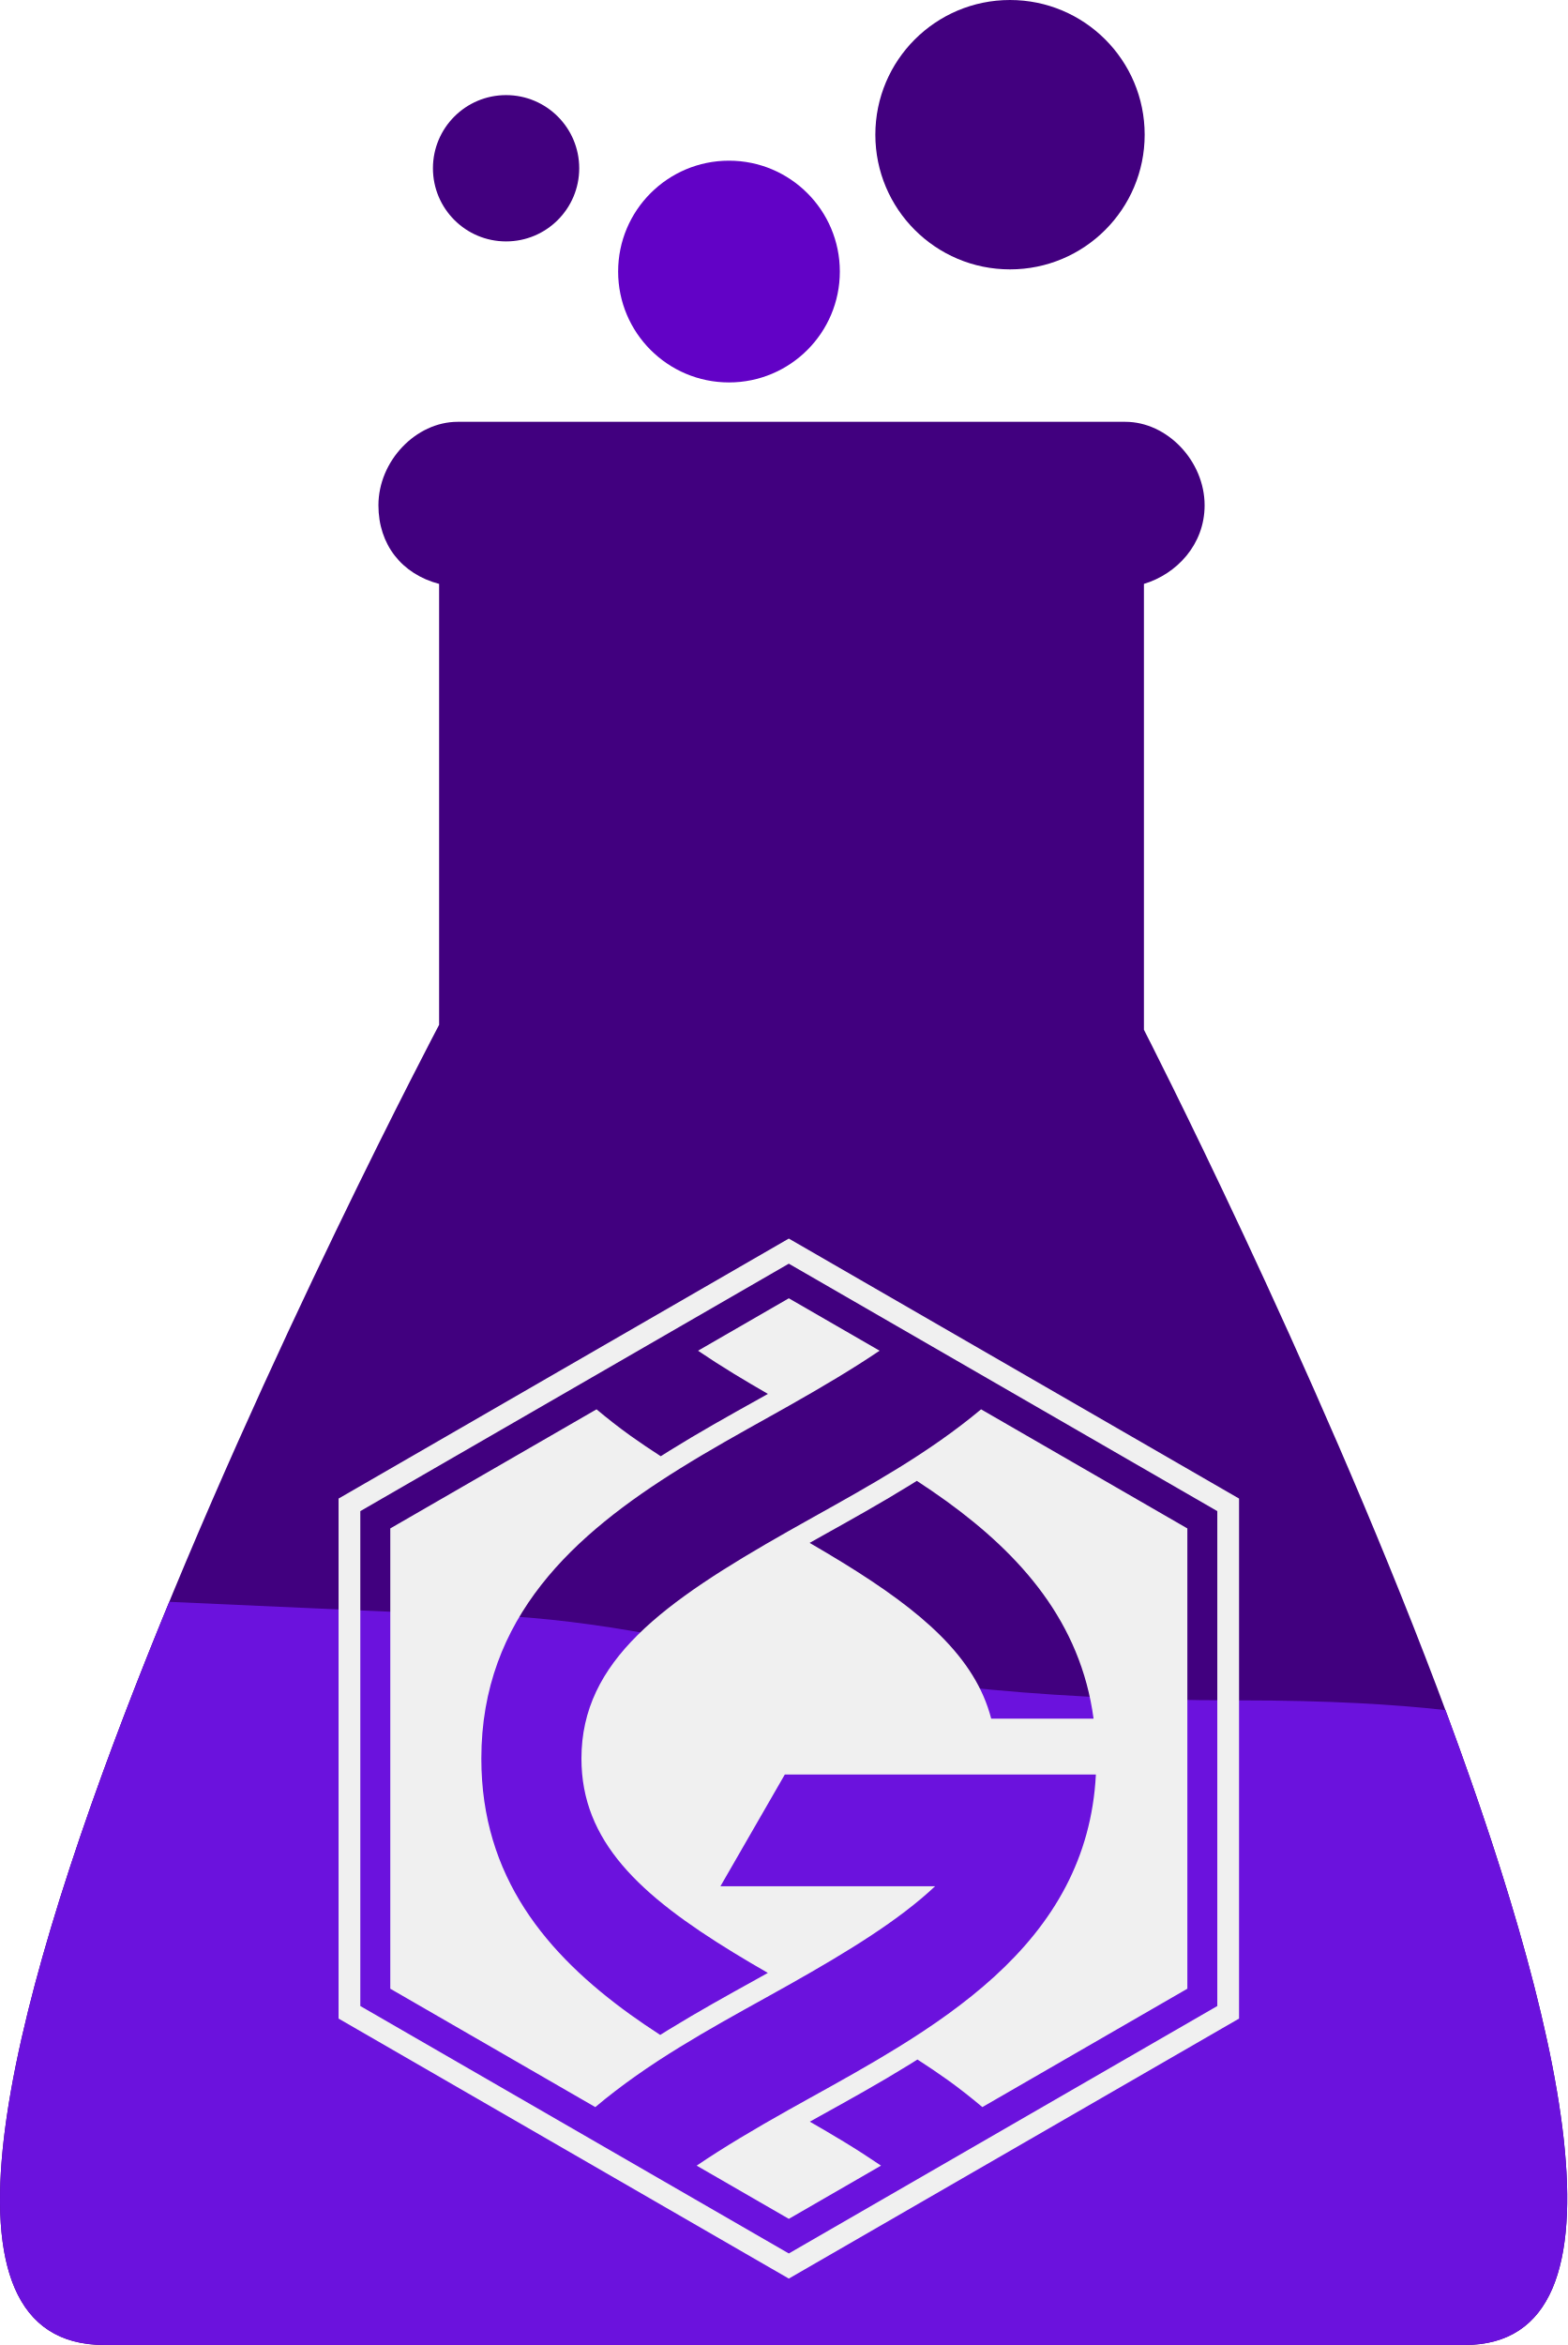
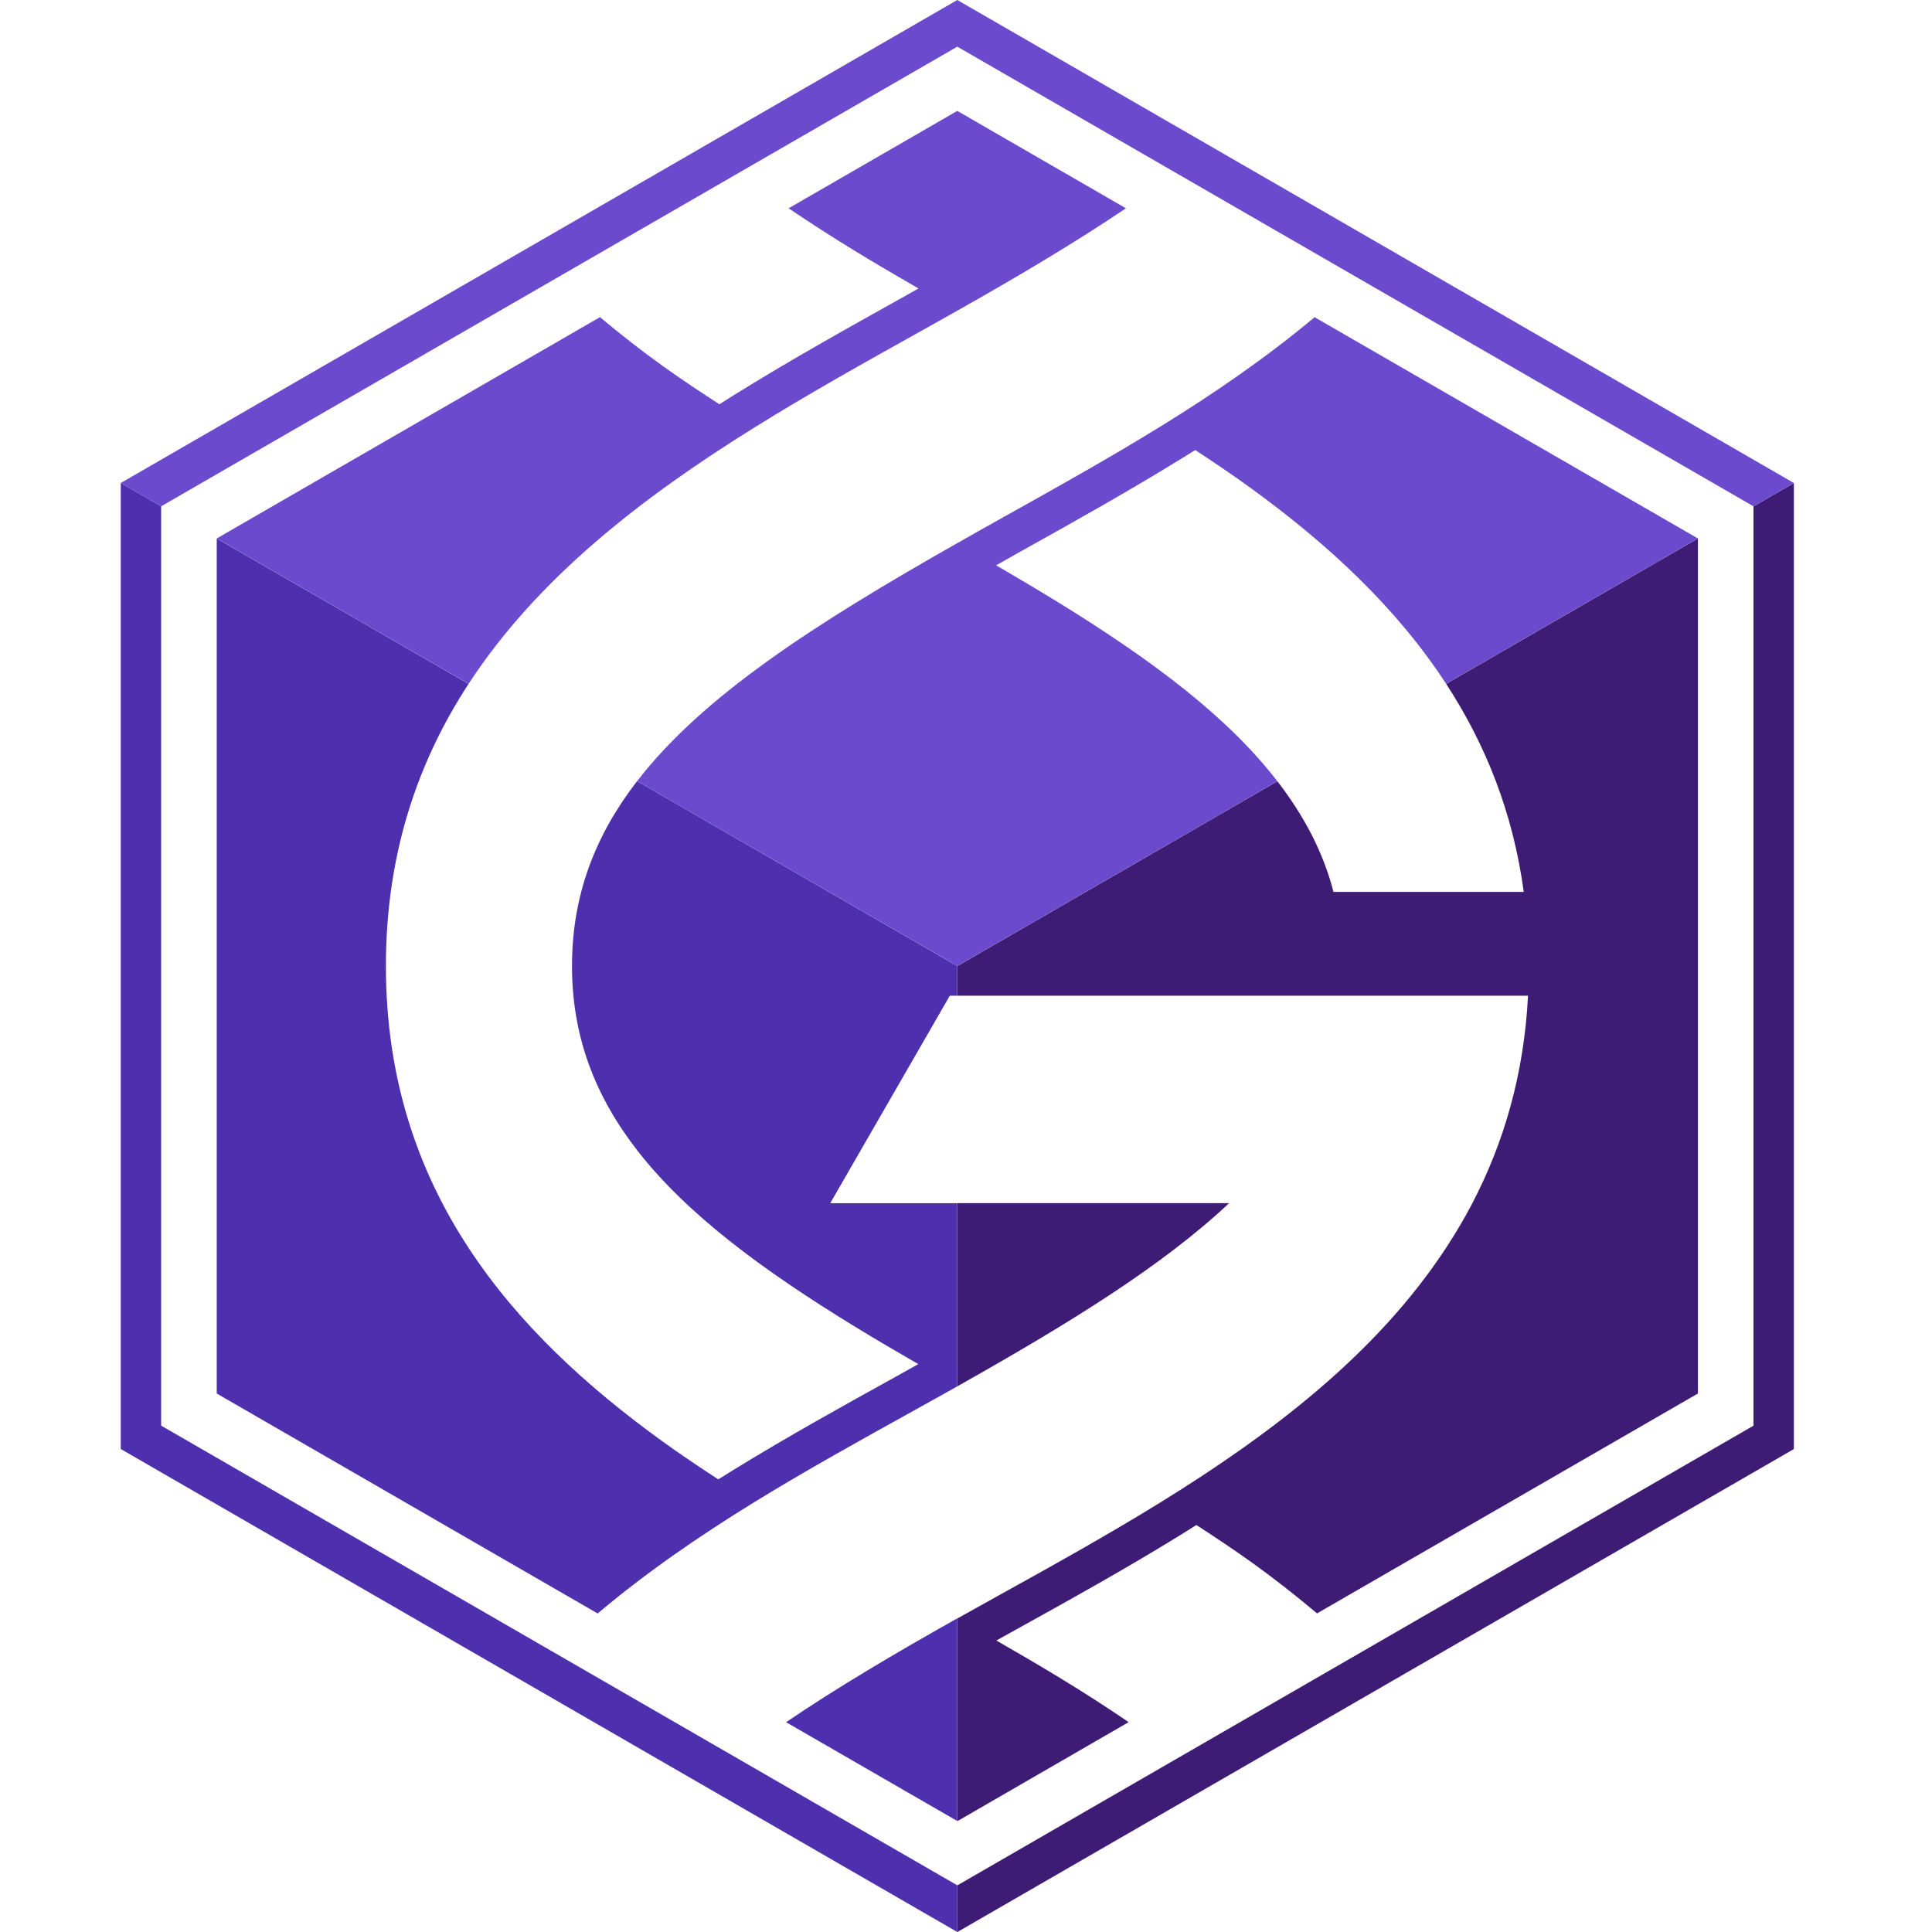
- <svg xmlns="http://www.w3.org/2000/svg" enable-background="new -289 -318 660 660" height="550" viewBox="-289 -318 367.663 550" width="367.663">
-   <defs>
-     <clipPath id="a">
-       <path d="m125.526-21.485v-104.567c7.665-2.304 14.235-9.216 14.235-18.432 0-10.368-8.76-19.584-18.615-19.584h-156.587c-9.855 0-18.615 9.216-18.615 19.584 0 9.216 5.475 16.128 14.235 18.432v103.415s-163.526 309.637-78.511 309.637h319.083c83.005 0-75.226-308.485-75.226-308.485z" height="100%" transform="" width="100%" />
-     </clipPath>
-   </defs>
-   <g transform="translate(-146.1686 -55)">
-     <g clip-path="url(#a)">
-       <path d="m125.526-21.485v-104.567c7.665-2.304 14.235-9.216 14.235-18.432 0-10.368-8.76-19.584-18.615-19.584h-156.587c-9.855 0-18.615 9.216-18.615 19.584 0 9.216 5.475 16.128 14.235 18.432v103.415s-163.526 309.637-78.511 309.637h319.083c83.005 0-75.226-308.485-75.226-308.485z" fill="#41007f" />
-     </g>
-     <path clip-path="url(#a)" d="m-39.82 115.54-63.306-2.844c-34.342 83.326-61.288 174.304-15.205 174.304h319.083c40.546 0 23.529-73.608-4.488-148.912-11.87-1.341-27.539-2.279-48.167-2.279-104.738 0-127.275-20.269-187.917-20.269z" fill="#6b12dd" />
-     <circle cx="94.108" cy="-231.409" fill="#42007f" r="31.591" />
-     <circle cx="28.182" cy="-199.309" fill="#6202c6" r="26.005" />
-     <circle cx="-24.109" cy="-223.535" fill="#42007f" r="17.158" />
-     <path d="m87.322 67.545c-6.054 5.064-12.7 9.64-19.582 13.876-6.49 3.994-13.155 7.717-19.642 11.335-2.003 1.117-3.963 2.218-5.88 3.305-29.603 16.791-48.648 30.424-48.648 53.399 0 19.41 13.662 32.058 35.806 45.585 2.529 1.545 5.181 3.104 7.923 4.684-.975.544-1.933 1.083-2.931 1.636-6.638 3.676-13.501 7.478-20.297 11.654-.673.414-1.347.833-2.021 1.255-2.398-1.562-4.769-3.154-7.072-4.817-19.493-14.079-34.892-32.163-34.892-59.996 0-33.215 21.922-52.689 46.61-68.039 6.89-4.284 13.996-8.248 20.901-12.099 1.57-.876 3.106-1.738 4.622-2.595 7.929-4.477 15.04-8.709 21.293-12.931l-21.293-12.294-21.3 12.297c2.676 1.809 5.478 3.62 8.484 5.451 2.526 1.539 5.173 3.096 7.911 4.675-.682.383-1.35.76-2.044 1.147-6.933 3.867-14.103 7.866-21.097 12.215-.677.421-1.335.84-1.994 1.259-2.397-1.552-4.769-3.134-7.074-4.783-2.767-1.98-5.424-4.064-7.995-6.218l-48.383 27.934v107.956l48.094 27.767c6.093-5.14 12.801-9.767 19.755-14.04 6.638-4.078 13.467-7.865 20.11-11.544 1.884-1.044 3.727-2.071 5.535-3.089 14.167-7.972 25.913-15.223 34.315-23.129h-50.357l15.098-26.199h49.402 23.576c-.508 9.926-3.045 18.558-7.025 26.199-8.41 16.146-23.296 27.838-39.364 37.762-6.837 4.223-13.885 8.127-20.735 11.921-1.669.925-3.301 1.835-4.91 2.738-8.068 4.53-15.291 8.816-21.62 13.11l21.619 12.482 21.626-12.486c-2.755-1.872-5.648-3.742-8.756-5.631-2.535-1.541-5.193-3.097-7.942-4.675.766-.427 1.517-.849 2.298-1.282 6.875-3.808 13.983-7.746 20.931-12.037.664-.41 1.341-.836 2.018-1.262 2.386 1.545 4.747 3.119 7.04 4.763 2.837 2.034 5.559 4.177 8.187 6.397l48.091-27.765v-107.956zm2.375 72.559c-3.729-14.463-16.293-25.194-34.722-36.54-2.515-1.548-5.147-3.111-7.869-4.693 1.103-.62 2.188-1.235 3.319-1.866 6.164-3.438 13.15-7.334 19.821-11.439.667-.41 1.334-.826 2.001-1.245 2.39 1.567 4.754 3.164 7.049 4.83 17.293 12.556 31.367 28.234 34.417 50.952z" fill="#f0f0f0" />
-     <path d="m42.216 271.424-105.623-60.983v-121.964l105.623-60.982 105.624 60.982v121.964zm-100.521-63.928 100.521 58.036 100.522-58.036v-116.073l-100.522-58.036-100.521 58.036z" fill="#f0f0f0" />
+ <svg xmlns="http://www.w3.org/2000/svg" height="32" viewBox="0 0 32 32" width="32">
+   <g fill="none" transform="translate(2)">
+     <path d="m18.358 19.928h-4.502v3.034c0-0.0 0-0.0 0-0 1.859-1.046 3.399-1.997 4.502-3.034z" fill="#3e1c75" />
+     <path d="m8.552 12.938c-.694.9-1.078 1.887-1.078 3.062 0 1.176.387 2.162 1.084 3.058.813 1.044 2.05 1.967 3.613 2.922.332.203.68.407 1.039.614-.128.071-.254.142-.385.215-.871.482-1.771.981-2.663 1.529-.088.054-.177.109-.265.165-.315-.205-.626-.414-.928-.632-1.258-.909-2.385-1.946-3.206-3.199-.848-1.293-1.371-2.817-1.371-4.672 0-1.852.523-3.376 1.369-4.673l-4.171-2.408v14.162l6.309 3.643c.799-.674 1.679-1.281 2.592-1.842.871-.535 1.767-1.032 2.638-1.514.247-.137.489-.272.726-.405v-3.034h-2.104l1.981-3.437h.124v-.491-0z" fill="#4e2fad" />
+     <path d="m11.02 28.525 2.836 1.637v-3.357c-1.058.594-2.006 1.157-2.836 1.72z" fill="#4e2fad" />
+     <path d="m13.856 1.837-0.0 0-2.794 1.613c.351.237.719.475 1.113.715.331.202.679.406 1.038.613-.09.05-.177.1-.268.151-.91.507-1.85 1.032-2.768 1.602-.089.055-.175.11-.262.165-.314-.204-.626-.411-.928-.627-.363-.26-.712-.533-1.049-.816l-6.347 3.665v0l4.171 2.408c1.145-1.756 2.883-3.095 4.746-4.253.904-.562 1.836-1.082 2.742-1.587.206-.115.407-.228.606-.34 0-0.0 0-0.0 0-0 1.04-.587 1.973-1.143 2.793-1.696z" fill="#6c4acd" />
+     <path d="m19.774 5.254c-.794.664-1.666 1.265-2.569 1.82-.851.524-1.726 1.012-2.577 1.487-.263.147-.52.291-.771.434-0.0 0-0.0 0-0.0 0-2.369 1.344-4.219 2.535-5.304 3.943l5.304 3.062 5.3-3.06c-.814-1.057-2.053-1.993-3.626-2.961-.33-.203-.675-.408-1.032-.616.145-.081.287-.162.435-.245.809-.451 1.725-.962 2.6-1.501.087-.054.175-.108.263-.163.314.206.624.415.925.634 1.269.921 2.405 1.971 3.23 3.238l4.17-2.408v-0z" fill="#6c4acd" />
+     <path d="m16.694 28.524c-.361-.246-.741-.491-1.149-.739-.333-.202-.681-.406-1.042-.613.101-.056.199-.111.302-.168.902-.5 1.834-1.016 2.746-1.579.087-.054.176-.11.265-.166.313.203.623.409.924.625.372.267.729.548 1.074.839l6.309-3.642 0-0v-14.162l-4.17 2.408c.651.999 1.108 2.132 1.285 3.446h-3.151c-.171-.663-.491-1.264-.929-1.832l-5.3 3.06v0.0.491h.851 5.507 3.093c-.067 1.302-.4 2.435-.922 3.437-.133.256-.281.503-.438.743-1.142 1.742-2.873 3.066-4.726 4.211-.897.554-1.822 1.066-2.72 1.564-.219.121-.433.241-.644.359-0.0 0-0.0 0-0.0 0l-0 3.357z" fill="#3e1c75" />
+     <path d="m27.043 23.614-13.187 7.614-0-0v.773l0.0 0 13.856-8.0 0-0v-16l-.669.386v15.227z" fill="#3e1c75" />
+     <path d="m.669 8.386-.669-.386v16l0.0 0 13.856 8v-.773l-13.187-7.614-0-0z" fill="#4e2fad" />
+     <path d="m0 8v0l.669.386v-0l13.187-7.613 0-0 13.187 7.613v0l.669-.386v-0l-13.856-8-0.0 0z" fill="#6c4acd" />
  </g>
</svg>
